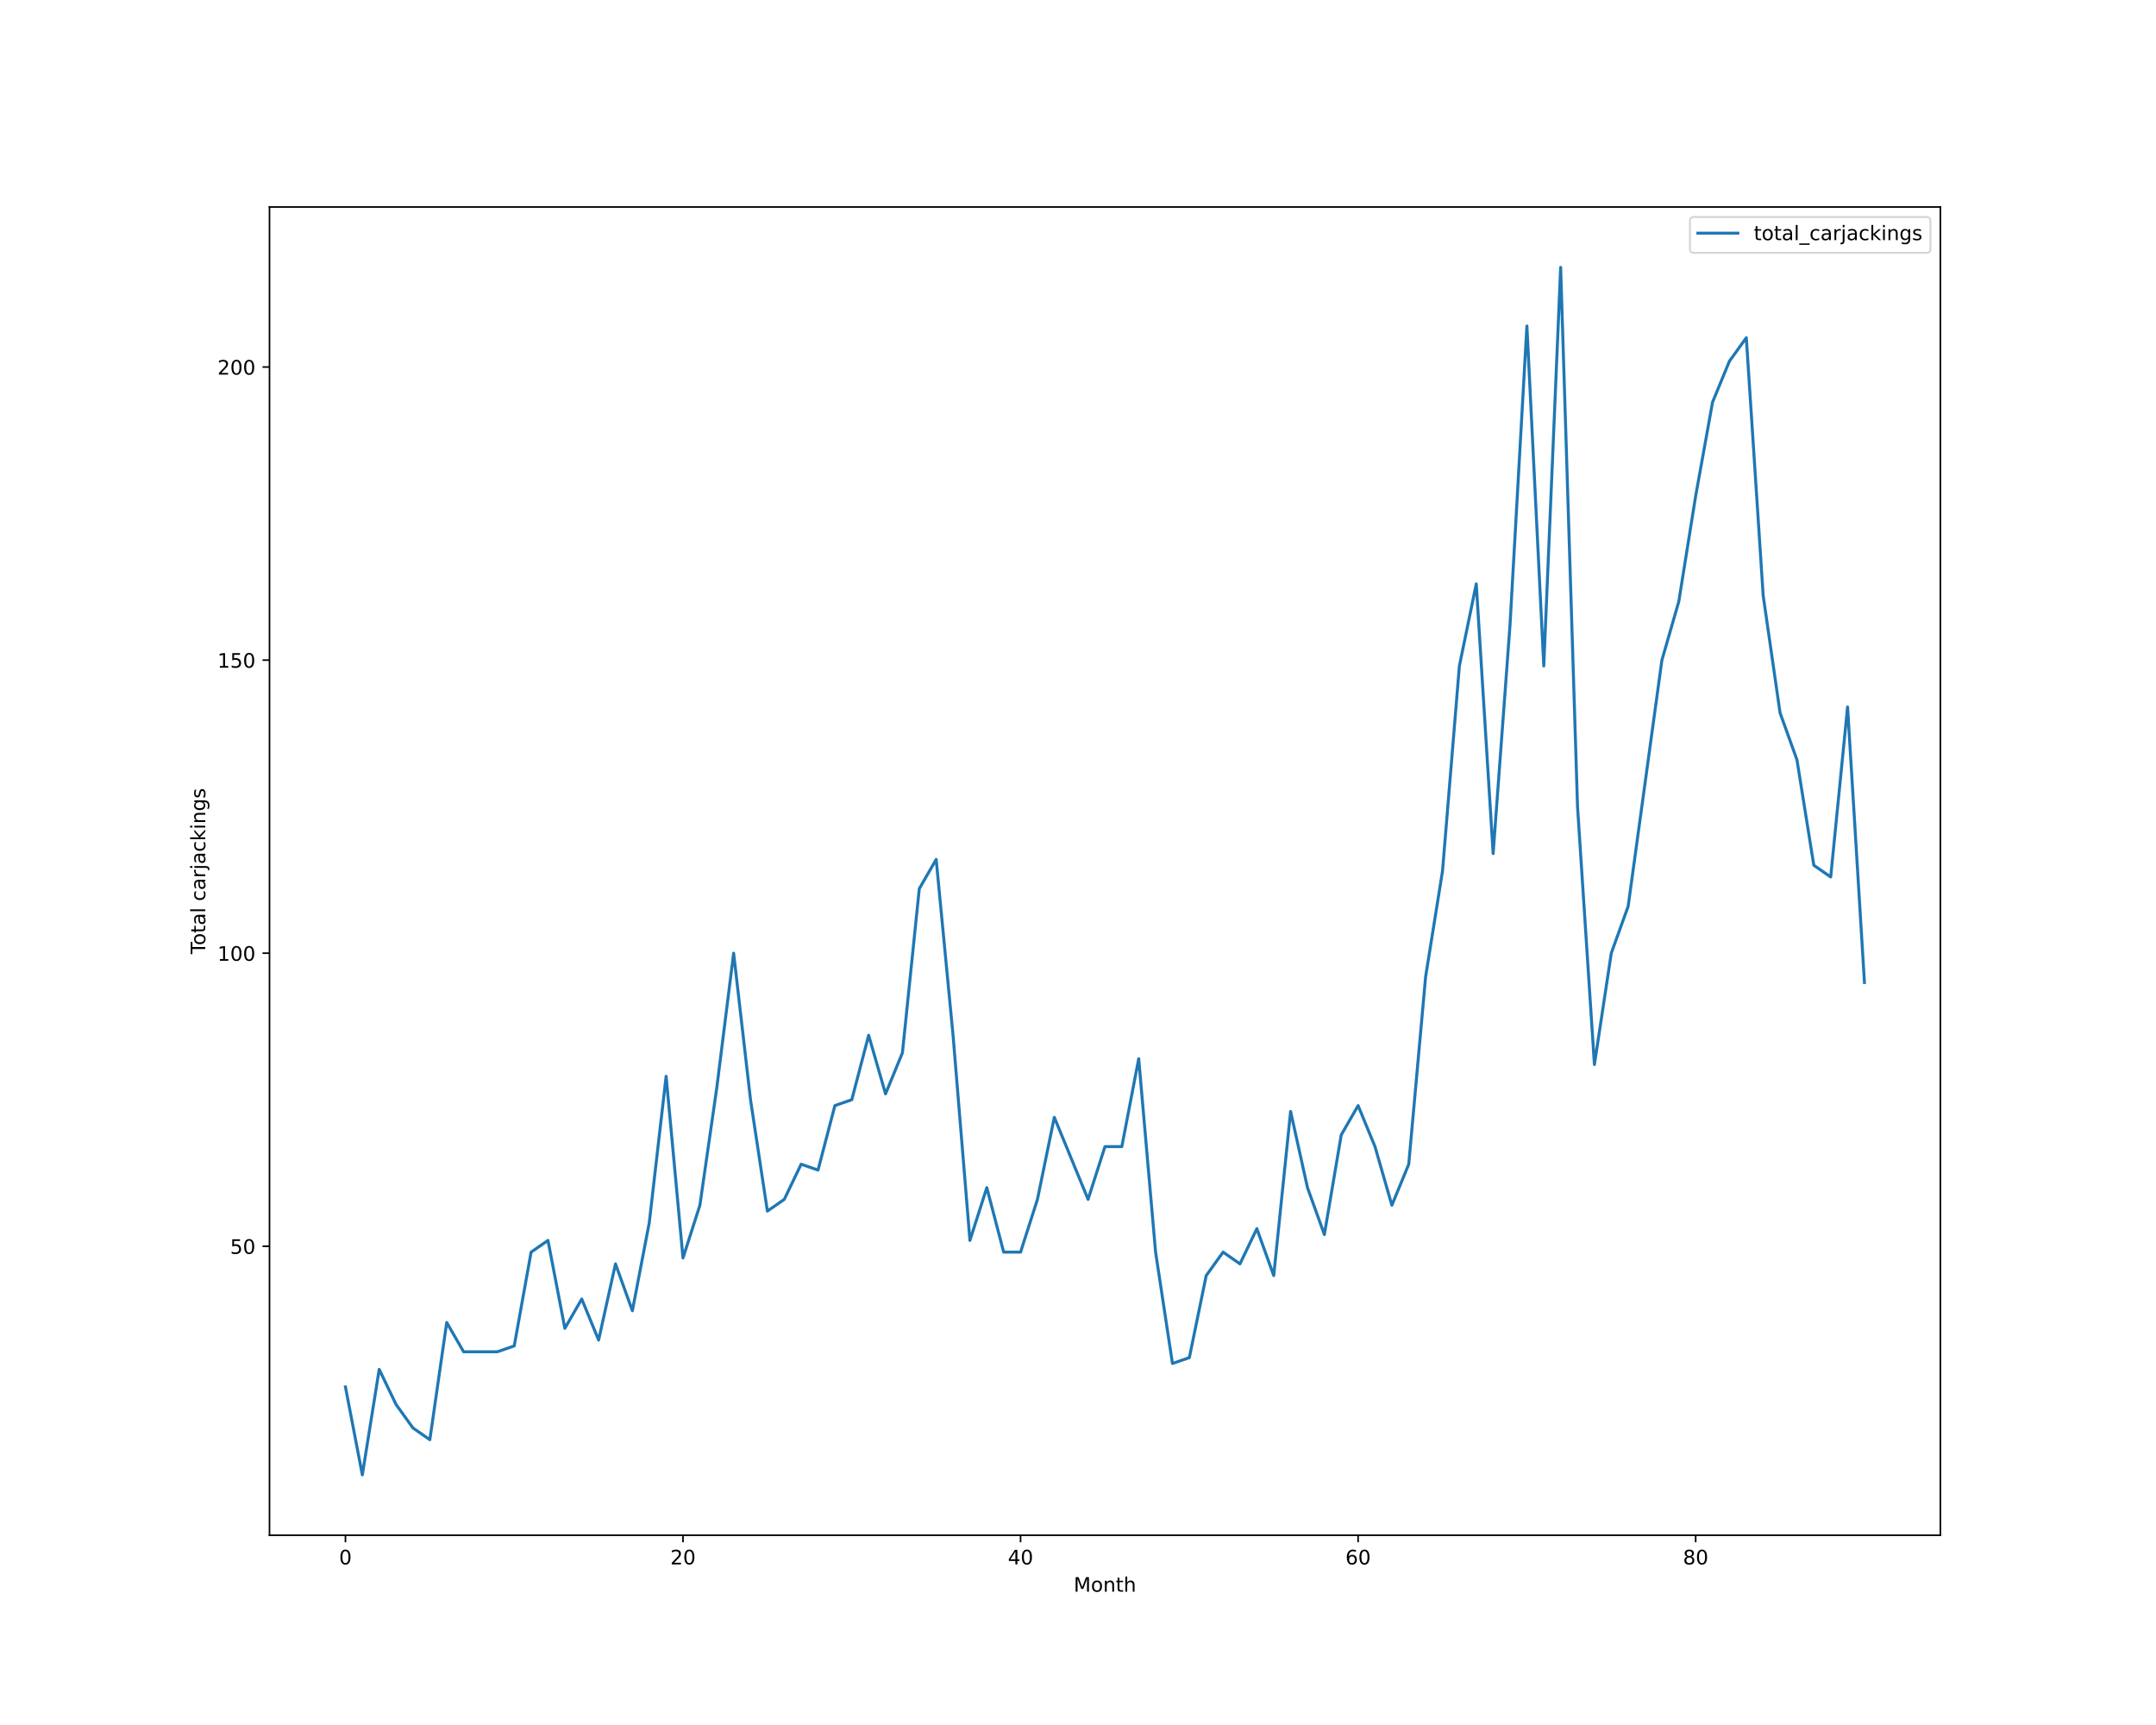
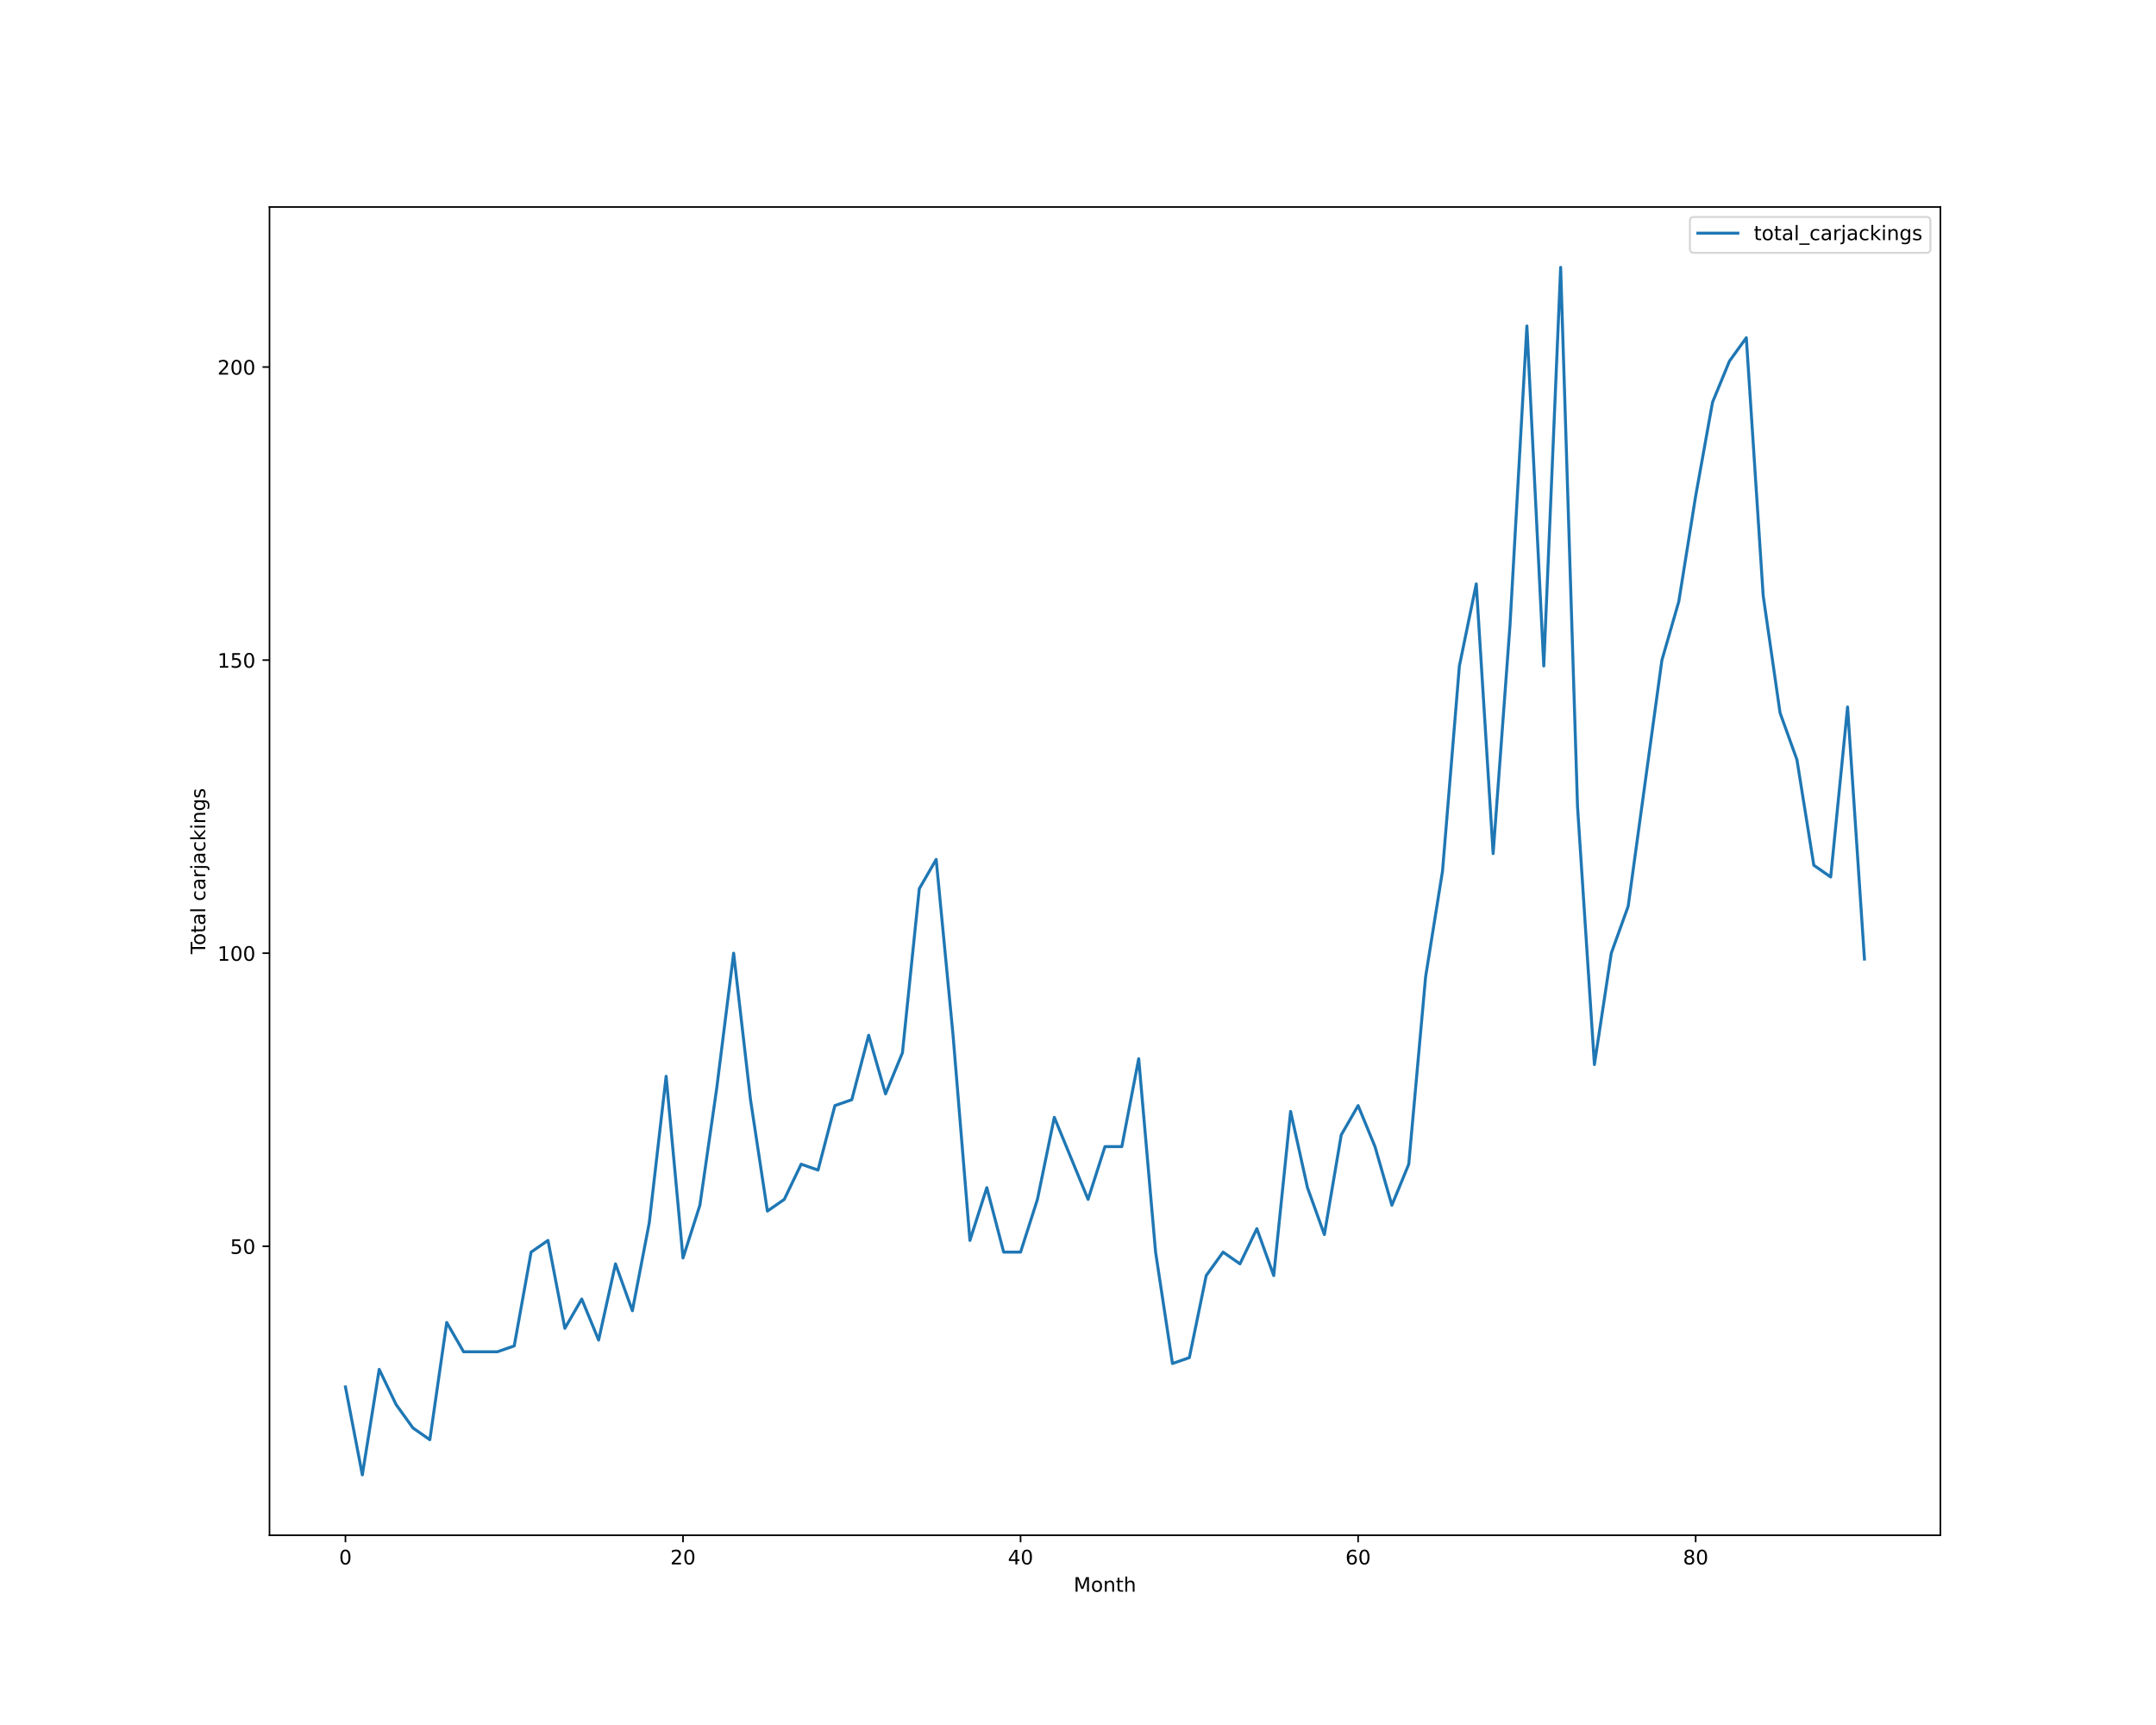
<svg xmlns="http://www.w3.org/2000/svg" xmlns:xlink="http://www.w3.org/1999/xlink" height="864pt" version="1.1" viewBox="0 0 1080 864" width="1080pt">
  <defs>
    <style type="text/css">*{stroke-linecap:butt;stroke-linejoin:round;}</style>
  </defs>
  <g id="figure_1">
    <g id="patch_1">
      <path d="M 0 864  L 1080 864  L 1080 0  L 0 0  z " style="fill:#ffffff;" />
    </g>
    <g id="axes_1">
      <g id="patch_2">
        <path d="M 135 768.96  L 972 768.96  L 972 103.68  L 135 103.68  z " style="fill:#ffffff;" />
      </g>
      <g id="matplotlib.axis_1">
        <g id="xtick_1">
          <g id="line2d_1">
            <defs>
-               <path d="M 0 0  L 0 3.5  " id="md234755899" style="stroke:#000000;stroke-width:0.8;" />
-             </defs>
-             <g>
-               <use style="stroke:#000000;stroke-width:0.8;" x="173.045" xlink:href="#md234755899" y="768.96" />
+               <path d="M 0 0  L 0 3.5  " id="m25347bf0d6" style="stroke:#000000;stroke-width:0.8;" />
+             </defs>
+             <g>
+               <use style="stroke:#000000;stroke-width:0.8;" x="173.045" xlink:href="#m25347bf0d6" y="768.96" />
            </g>
          </g>
          <g id="text_1">
            <g transform="translate(169.8642 783.5584)scale(0.1 -0.1)">
              <defs>
                <path d="M 2034 4250  Q 1547 4250 1301 3770  Q 1056 3291 1056 2328  Q 1056 1369 1301 889  Q 1547 409 2034 409  Q 2525 409 2770 889  Q 3016 1369 3016 2328  Q 3016 3291 2770 3770  Q 2525 4250 2034 4250  z M 2034 4750  Q 2819 4750 3233 4129  Q 3647 3509 3647 2328  Q 3647 1150 3233 529  Q 2819 -91 2034 -91  Q 1250 -91 836 529  Q 422 1150 422 2328  Q 422 3509 836 4129  Q 1250 4750 2034 4750  z " id="DejaVuSans-30" transform="scale(0.015625)" />
              </defs>
              <use xlink:href="#DejaVuSans-30" />
            </g>
          </g>
        </g>
        <g id="xtick_2">
          <g id="line2d_2">
            <g>
-               <use style="stroke:#000000;stroke-width:0.8;" x="342.136" xlink:href="#md234755899" y="768.96" />
+               <use style="stroke:#000000;stroke-width:0.8;" x="342.136" xlink:href="#m25347bf0d6" y="768.96" />
            </g>
          </g>
          <g id="text_2">
            <g transform="translate(335.7739 783.5584)scale(0.1 -0.1)">
              <defs>
                <path d="M 1228 531  L 3431 531  L 3431 0  L 469 0  L 469 531  Q 828 903 1448 1529  Q 2069 2156 2228 2338  Q 2531 2678 2651 2914  Q 2772 3150 2772 3378  Q 2772 3750 2511 3984  Q 2250 4219 1831 4219  Q 1534 4219 1204 4116  Q 875 4013 500 3803  L 500 4441  Q 881 4594 1212 4672  Q 1544 4750 1819 4750  Q 2544 4750 2975 4387  Q 3406 4025 3406 3419  Q 3406 3131 3298 2873  Q 3191 2616 2906 2266  Q 2828 2175 2409 1742  Q 1991 1309 1228 531  z " id="DejaVuSans-32" transform="scale(0.015625)" />
              </defs>
              <use xlink:href="#DejaVuSans-32" />
              <use x="63.623" xlink:href="#DejaVuSans-30" />
            </g>
          </g>
        </g>
        <g id="xtick_3">
          <g id="line2d_3">
            <g>
-               <use style="stroke:#000000;stroke-width:0.8;" x="511.227" xlink:href="#md234755899" y="768.96" />
+               <use style="stroke:#000000;stroke-width:0.8;" x="511.227" xlink:href="#m25347bf0d6" y="768.96" />
            </g>
          </g>
          <g id="text_3">
            <g transform="translate(504.8648 783.5584)scale(0.1 -0.1)">
              <defs>
                <path d="M 2419 4116  L 825 1625  L 2419 1625  L 2419 4116  z M 2253 4666  L 3047 4666  L 3047 1625  L 3713 1625  L 3713 1100  L 3047 1100  L 3047 0  L 2419 0  L 2419 1100  L 313 1100  L 313 1709  L 2253 4666  z " id="DejaVuSans-34" transform="scale(0.015625)" />
              </defs>
              <use xlink:href="#DejaVuSans-34" />
              <use x="63.623" xlink:href="#DejaVuSans-30" />
            </g>
          </g>
        </g>
        <g id="xtick_4">
          <g id="line2d_4">
            <g>
-               <use style="stroke:#000000;stroke-width:0.8;" x="680.318" xlink:href="#md234755899" y="768.96" />
+               <use style="stroke:#000000;stroke-width:0.8;" x="680.318" xlink:href="#m25347bf0d6" y="768.96" />
            </g>
          </g>
          <g id="text_4">
            <g transform="translate(673.9557 783.5584)scale(0.1 -0.1)">
              <defs>
                <path d="M 2113 2584  Q 1688 2584 1439 2293  Q 1191 2003 1191 1497  Q 1191 994 1439 701  Q 1688 409 2113 409  Q 2538 409 2786 701  Q 3034 994 3034 1497  Q 3034 2003 2786 2293  Q 2538 2584 2113 2584  z M 3366 4563  L 3366 3988  Q 3128 4100 2886 4159  Q 2644 4219 2406 4219  Q 1781 4219 1451 3797  Q 1122 3375 1075 2522  Q 1259 2794 1537 2939  Q 1816 3084 2150 3084  Q 2853 3084 3261 2657  Q 3669 2231 3669 1497  Q 3669 778 3244 343  Q 2819 -91 2113 -91  Q 1303 -91 875 529  Q 447 1150 447 2328  Q 447 3434 972 4092  Q 1497 4750 2381 4750  Q 2619 4750 2861 4703  Q 3103 4656 3366 4563  z " id="DejaVuSans-36" transform="scale(0.015625)" />
              </defs>
              <use xlink:href="#DejaVuSans-36" />
              <use x="63.623" xlink:href="#DejaVuSans-30" />
            </g>
          </g>
        </g>
        <g id="xtick_5">
          <g id="line2d_5">
            <g>
-               <use style="stroke:#000000;stroke-width:0.8;" x="849.409" xlink:href="#md234755899" y="768.96" />
+               <use style="stroke:#000000;stroke-width:0.8;" x="849.409" xlink:href="#m25347bf0d6" y="768.96" />
            </g>
          </g>
          <g id="text_5">
            <g transform="translate(843.0466 783.5584)scale(0.1 -0.1)">
              <defs>
                <path d="M 2034 2216  Q 1584 2216 1326 1975  Q 1069 1734 1069 1313  Q 1069 891 1326 650  Q 1584 409 2034 409  Q 2484 409 2743 651  Q 3003 894 3003 1313  Q 3003 1734 2745 1975  Q 2488 2216 2034 2216  z M 1403 2484  Q 997 2584 770 2862  Q 544 3141 544 3541  Q 544 4100 942 4425  Q 1341 4750 2034 4750  Q 2731 4750 3128 4425  Q 3525 4100 3525 3541  Q 3525 3141 3298 2862  Q 3072 2584 2669 2484  Q 3125 2378 3379 2068  Q 3634 1759 3634 1313  Q 3634 634 3220 271  Q 2806 -91 2034 -91  Q 1263 -91 848 271  Q 434 634 434 1313  Q 434 1759 690 2068  Q 947 2378 1403 2484  z M 1172 3481  Q 1172 3119 1398 2916  Q 1625 2713 2034 2713  Q 2441 2713 2670 2916  Q 2900 3119 2900 3481  Q 2900 3844 2670 4047  Q 2441 4250 2034 4250  Q 1625 4250 1398 4047  Q 1172 3844 1172 3481  z " id="DejaVuSans-38" transform="scale(0.015625)" />
              </defs>
              <use xlink:href="#DejaVuSans-38" />
              <use x="63.623" xlink:href="#DejaVuSans-30" />
            </g>
          </g>
        </g>
        <g id="text_6">
          <g transform="translate(537.8289 797.2366)scale(0.1 -0.1)">
            <defs>
              <path d="M 628 4666  L 1569 4666  L 2759 1491  L 3956 4666  L 4897 4666  L 4897 0  L 4281 0  L 4281 4097  L 3078 897  L 2444 897  L 1241 4097  L 1241 0  L 628 0  L 628 4666  z " id="DejaVuSans-4d" transform="scale(0.015625)" />
              <path d="M 1959 3097  Q 1497 3097 1228 2736  Q 959 2375 959 1747  Q 959 1119 1226 758  Q 1494 397 1959 397  Q 2419 397 2687 759  Q 2956 1122 2956 1747  Q 2956 2369 2687 2733  Q 2419 3097 1959 3097  z M 1959 3584  Q 2709 3584 3137 3096  Q 3566 2609 3566 1747  Q 3566 888 3137 398  Q 2709 -91 1959 -91  Q 1206 -91 779 398  Q 353 888 353 1747  Q 353 2609 779 3096  Q 1206 3584 1959 3584  z " id="DejaVuSans-6f" transform="scale(0.015625)" />
              <path d="M 3513 2113  L 3513 0  L 2938 0  L 2938 2094  Q 2938 2591 2744 2837  Q 2550 3084 2163 3084  Q 1697 3084 1428 2787  Q 1159 2491 1159 1978  L 1159 0  L 581 0  L 581 3500  L 1159 3500  L 1159 2956  Q 1366 3272 1645 3428  Q 1925 3584 2291 3584  Q 2894 3584 3203 3211  Q 3513 2838 3513 2113  z " id="DejaVuSans-6e" transform="scale(0.015625)" />
              <path d="M 1172 4494  L 1172 3500  L 2356 3500  L 2356 3053  L 1172 3053  L 1172 1153  Q 1172 725 1289 603  Q 1406 481 1766 481  L 2356 481  L 2356 0  L 1766 0  Q 1100 0 847 248  Q 594 497 594 1153  L 594 3053  L 172 3053  L 172 3500  L 594 3500  L 594 4494  L 1172 4494  z " id="DejaVuSans-74" transform="scale(0.015625)" />
              <path d="M 3513 2113  L 3513 0  L 2938 0  L 2938 2094  Q 2938 2591 2744 2837  Q 2550 3084 2163 3084  Q 1697 3084 1428 2787  Q 1159 2491 1159 1978  L 1159 0  L 581 0  L 581 4863  L 1159 4863  L 1159 2956  Q 1366 3272 1645 3428  Q 1925 3584 2291 3584  Q 2894 3584 3203 3211  Q 3513 2838 3513 2113  z " id="DejaVuSans-68" transform="scale(0.015625)" />
            </defs>
            <use xlink:href="#DejaVuSans-4d" />
            <use x="86.279" xlink:href="#DejaVuSans-6f" />
            <use x="147.461" xlink:href="#DejaVuSans-6e" />
            <use x="210.84" xlink:href="#DejaVuSans-74" />
            <use x="250.049" xlink:href="#DejaVuSans-68" />
          </g>
        </g>
      </g>
      <g id="matplotlib.axis_2">
        <g id="ytick_1">
          <g id="line2d_6">
            <defs>
-               <path d="M 0 0  L -3.5 0  " id="m79014ceefe" style="stroke:#000000;stroke-width:0.8;" />
-             </defs>
-             <g>
-               <use style="stroke:#000000;stroke-width:0.8;" x="135" xlink:href="#m79014ceefe" y="624.219" />
+               <path d="M 0 0  L -3.5 0  " id="m74d32e29dc" style="stroke:#000000;stroke-width:0.8;" />
+             </defs>
+             <g>
+               <use style="stroke:#000000;stroke-width:0.8;" x="135" xlink:href="#m74d32e29dc" y="624.219" />
            </g>
          </g>
          <g id="text_7">
            <g transform="translate(115.275 628.0182)scale(0.1 -0.1)">
              <defs>
                <path d="M 691 4666  L 3169 4666  L 3169 4134  L 1269 4134  L 1269 2991  Q 1406 3038 1543 3061  Q 1681 3084 1819 3084  Q 2600 3084 3056 2656  Q 3513 2228 3513 1497  Q 3513 744 3044 326  Q 2575 -91 1722 -91  Q 1428 -91 1123 -41  Q 819 9 494 109  L 494 744  Q 775 591 1075 516  Q 1375 441 1709 441  Q 2250 441 2565 725  Q 2881 1009 2881 1497  Q 2881 1984 2565 2268  Q 2250 2553 1709 2553  Q 1456 2553 1204 2497  Q 953 2441 691 2322  L 691 4666  z " id="DejaVuSans-35" transform="scale(0.015625)" />
              </defs>
              <use xlink:href="#DejaVuSans-35" />
              <use x="63.623" xlink:href="#DejaVuSans-30" />
            </g>
          </g>
        </g>
        <g id="ytick_2">
          <g id="line2d_7">
            <g>
-               <use style="stroke:#000000;stroke-width:0.8;" x="135" xlink:href="#m79014ceefe" y="477.423" />
+               <use style="stroke:#000000;stroke-width:0.8;" x="135" xlink:href="#m74d32e29dc" y="477.423" />
            </g>
          </g>
          <g id="text_8">
            <g transform="translate(108.9125 481.2221)scale(0.1 -0.1)">
              <defs>
                <path d="M 794 531  L 1825 531  L 1825 4091  L 703 3866  L 703 4441  L 1819 4666  L 2450 4666  L 2450 531  L 3481 531  L 3481 0  L 794 0  L 794 531  z " id="DejaVuSans-31" transform="scale(0.015625)" />
              </defs>
              <use xlink:href="#DejaVuSans-31" />
              <use x="63.623" xlink:href="#DejaVuSans-30" />
              <use x="127.246" xlink:href="#DejaVuSans-30" />
            </g>
          </g>
        </g>
        <g id="ytick_3">
          <g id="line2d_8">
            <g>
-               <use style="stroke:#000000;stroke-width:0.8;" x="135" xlink:href="#m79014ceefe" y="330.627" />
+               <use style="stroke:#000000;stroke-width:0.8;" x="135" xlink:href="#m74d32e29dc" y="330.627" />
            </g>
          </g>
          <g id="text_9">
            <g transform="translate(108.9125 334.426)scale(0.1 -0.1)">
              <use xlink:href="#DejaVuSans-31" />
              <use x="63.623" xlink:href="#DejaVuSans-35" />
              <use x="127.246" xlink:href="#DejaVuSans-30" />
            </g>
          </g>
        </g>
        <g id="ytick_4">
          <g id="line2d_9">
            <g>
-               <use style="stroke:#000000;stroke-width:0.8;" x="135" xlink:href="#m79014ceefe" y="183.831" />
+               <use style="stroke:#000000;stroke-width:0.8;" x="135" xlink:href="#m74d32e29dc" y="183.831" />
            </g>
          </g>
          <g id="text_10">
            <g transform="translate(108.9125 187.6299)scale(0.1 -0.1)">
              <use xlink:href="#DejaVuSans-32" />
              <use x="63.623" xlink:href="#DejaVuSans-30" />
              <use x="127.246" xlink:href="#DejaVuSans-30" />
            </g>
          </g>
        </g>
        <g id="text_11">
          <g transform="translate(102.8328 477.8888)rotate(-90)scale(0.1 -0.1)">
            <defs>
              <path d="M -19 4666  L 3928 4666  L 3928 4134  L 2272 4134  L 2272 0  L 1638 0  L 1638 4134  L -19 4134  L -19 4666  z " id="DejaVuSans-54" transform="scale(0.015625)" />
              <path d="M 2194 1759  Q 1497 1759 1228 1600  Q 959 1441 959 1056  Q 959 750 1161 570  Q 1363 391 1709 391  Q 2188 391 2477 730  Q 2766 1069 2766 1631  L 2766 1759  L 2194 1759  z M 3341 1997  L 3341 0  L 2766 0  L 2766 531  Q 2569 213 2275 61  Q 1981 -91 1556 -91  Q 1019 -91 701 211  Q 384 513 384 1019  Q 384 1609 779 1909  Q 1175 2209 1959 2209  L 2766 2209  L 2766 2266  Q 2766 2663 2505 2880  Q 2244 3097 1772 3097  Q 1472 3097 1187 3025  Q 903 2953 641 2809  L 641 3341  Q 956 3463 1253 3523  Q 1550 3584 1831 3584  Q 2591 3584 2966 3190  Q 3341 2797 3341 1997  z " id="DejaVuSans-61" transform="scale(0.015625)" />
              <path d="M 603 4863  L 1178 4863  L 1178 0  L 603 0  L 603 4863  z " id="DejaVuSans-6c" transform="scale(0.015625)" />
              <path id="DejaVuSans-20" transform="scale(0.015625)" />
              <path d="M 3122 3366  L 3122 2828  Q 2878 2963 2633 3030  Q 2388 3097 2138 3097  Q 1578 3097 1268 2742  Q 959 2388 959 1747  Q 959 1106 1268 751  Q 1578 397 2138 397  Q 2388 397 2633 464  Q 2878 531 3122 666  L 3122 134  Q 2881 22 2623 -34  Q 2366 -91 2075 -91  Q 1284 -91 818 406  Q 353 903 353 1747  Q 353 2603 823 3093  Q 1294 3584 2113 3584  Q 2378 3584 2631 3529  Q 2884 3475 3122 3366  z " id="DejaVuSans-63" transform="scale(0.015625)" />
              <path d="M 2631 2963  Q 2534 3019 2420 3045  Q 2306 3072 2169 3072  Q 1681 3072 1420 2755  Q 1159 2438 1159 1844  L 1159 0  L 581 0  L 581 3500  L 1159 3500  L 1159 2956  Q 1341 3275 1631 3429  Q 1922 3584 2338 3584  Q 2397 3584 2469 3576  Q 2541 3569 2628 3553  L 2631 2963  z " id="DejaVuSans-72" transform="scale(0.015625)" />
              <path d="M 603 3500  L 1178 3500  L 1178 -63  Q 1178 -731 923 -1031  Q 669 -1331 103 -1331  L -116 -1331  L -116 -844  L 38 -844  Q 366 -844 484 -692  Q 603 -541 603 -63  L 603 3500  z M 603 4863  L 1178 4863  L 1178 4134  L 603 4134  L 603 4863  z " id="DejaVuSans-6a" transform="scale(0.015625)" />
              <path d="M 581 4863  L 1159 4863  L 1159 1991  L 2875 3500  L 3609 3500  L 1753 1863  L 3688 0  L 2938 0  L 1159 1709  L 1159 0  L 581 0  L 581 4863  z " id="DejaVuSans-6b" transform="scale(0.015625)" />
              <path d="M 603 3500  L 1178 3500  L 1178 0  L 603 0  L 603 3500  z M 603 4863  L 1178 4863  L 1178 4134  L 603 4134  L 603 4863  z " id="DejaVuSans-69" transform="scale(0.015625)" />
              <path d="M 2906 1791  Q 2906 2416 2648 2759  Q 2391 3103 1925 3103  Q 1463 3103 1205 2759  Q 947 2416 947 1791  Q 947 1169 1205 825  Q 1463 481 1925 481  Q 2391 481 2648 825  Q 2906 1169 2906 1791  z M 3481 434  Q 3481 -459 3084 -895  Q 2688 -1331 1869 -1331  Q 1566 -1331 1297 -1286  Q 1028 -1241 775 -1147  L 775 -588  Q 1028 -725 1275 -790  Q 1522 -856 1778 -856  Q 2344 -856 2625 -561  Q 2906 -266 2906 331  L 2906 616  Q 2728 306 2450 153  Q 2172 0 1784 0  Q 1141 0 747 490  Q 353 981 353 1791  Q 353 2603 747 3093  Q 1141 3584 1784 3584  Q 2172 3584 2450 3431  Q 2728 3278 2906 2969  L 2906 3500  L 3481 3500  L 3481 434  z " id="DejaVuSans-67" transform="scale(0.015625)" />
              <path d="M 2834 3397  L 2834 2853  Q 2591 2978 2328 3040  Q 2066 3103 1784 3103  Q 1356 3103 1142 2972  Q 928 2841 928 2578  Q 928 2378 1081 2264  Q 1234 2150 1697 2047  L 1894 2003  Q 2506 1872 2764 1633  Q 3022 1394 3022 966  Q 3022 478 2636 193  Q 2250 -91 1575 -91  Q 1294 -91 989 -36  Q 684 19 347 128  L 347 722  Q 666 556 975 473  Q 1284 391 1588 391  Q 1994 391 2212 530  Q 2431 669 2431 922  Q 2431 1156 2273 1281  Q 2116 1406 1581 1522  L 1381 1569  Q 847 1681 609 1914  Q 372 2147 372 2553  Q 372 3047 722 3315  Q 1072 3584 1716 3584  Q 2034 3584 2315 3537  Q 2597 3491 2834 3397  z " id="DejaVuSans-73" transform="scale(0.015625)" />
            </defs>
            <use xlink:href="#DejaVuSans-54" />
            <use x="44.084" xlink:href="#DejaVuSans-6f" />
            <use x="105.266" xlink:href="#DejaVuSans-74" />
            <use x="144.475" xlink:href="#DejaVuSans-61" />
            <use x="205.754" xlink:href="#DejaVuSans-6c" />
            <use x="233.537" xlink:href="#DejaVuSans-20" />
            <use x="265.324" xlink:href="#DejaVuSans-63" />
            <use x="320.305" xlink:href="#DejaVuSans-61" />
            <use x="381.584" xlink:href="#DejaVuSans-72" />
            <use x="422.697" xlink:href="#DejaVuSans-6a" />
            <use x="450.48" xlink:href="#DejaVuSans-61" />
            <use x="511.76" xlink:href="#DejaVuSans-63" />
            <use x="566.74" xlink:href="#DejaVuSans-6b" />
            <use x="624.65" xlink:href="#DejaVuSans-69" />
            <use x="652.434" xlink:href="#DejaVuSans-6e" />
            <use x="715.812" xlink:href="#DejaVuSans-67" />
            <use x="779.289" xlink:href="#DejaVuSans-73" />
          </g>
        </g>
      </g>
      <g id="line2d_10">
-         <path clip-path="url(#pd5be4cc6ce)" d="M 173.045 694.681  L 181.5 738.72  L 189.955 685.873  L 198.409 703.489  L 206.864 715.233  L 215.318 721.104  L 223.773 662.386  L 232.227 677.066  L 240.682 677.066  L 249.136 677.066  L 257.591 674.13  L 266.045 627.155  L 274.5 621.283  L 282.955 665.322  L 291.409 650.642  L 299.864 671.194  L 308.318 633.027  L 316.773 656.514  L 325.227 612.475  L 333.682 539.077  L 342.136 630.091  L 350.591 603.668  L 359.045 544.949  L 367.5 477.423  L 375.955 550.821  L 384.409 606.603  L 392.864 600.732  L 401.318 583.116  L 409.773 586.052  L 418.227 553.757  L 426.682 550.821  L 435.136 518.526  L 443.591 547.885  L 452.045 527.334  L 460.5 445.128  L 468.955 430.448  L 477.409 518.526  L 485.864 621.283  L 494.318 594.86  L 502.773 627.155  L 511.227 627.155  L 519.682 600.732  L 528.136 559.629  L 536.591 580.18  L 545.045 600.732  L 553.5 574.308  L 561.955 574.308  L 570.409 530.27  L 578.864 627.155  L 587.318 682.937  L 595.773 680.002  L 604.227 638.899  L 612.682 627.155  L 621.136 633.027  L 629.591 615.411  L 638.045 638.899  L 646.5 556.693  L 654.955 594.86  L 663.409 618.347  L 671.864 568.437  L 680.318 553.757  L 688.773 574.308  L 697.227 603.668  L 705.682 583.116  L 714.136 489.167  L 722.591 436.32  L 731.045 333.563  L 739.5 292.46  L 747.955 427.512  L 756.409 313.011  L 764.864 163.279  L 773.318 333.563  L 781.773 133.92  L 790.227 404.025  L 798.682 533.205  L 807.136 477.423  L 815.591 453.936  L 824.045 392.281  L 832.5 330.627  L 840.955 301.268  L 849.409 248.421  L 857.864 201.446  L 866.318 180.895  L 874.773 169.151  L 883.227 298.332  L 891.682 357.05  L 900.136 380.537  L 908.591 433.384  L 917.045 439.256  L 925.5 354.114  L 933.955 492.103  " style="fill:none;stroke:#1f77b4;stroke-linecap:square;stroke-width:1.5;" />
+         <path clip-path="url(#pfa569d5b92)" d="M 173.045 694.681  L 181.5 738.72  L 189.955 685.873  L 198.409 703.489  L 206.864 715.233  L 215.318 721.104  L 223.773 662.386  L 232.227 677.066  L 240.682 677.066  L 249.136 677.066  L 257.591 674.13  L 266.045 627.155  L 274.5 621.283  L 282.955 665.322  L 291.409 650.642  L 299.864 671.194  L 308.318 633.027  L 316.773 656.514  L 325.227 612.475  L 333.682 539.077  L 342.136 630.091  L 350.591 603.668  L 359.045 544.949  L 367.5 477.423  L 375.955 550.821  L 384.409 606.603  L 392.864 600.732  L 401.318 583.116  L 409.773 586.052  L 418.227 553.757  L 426.682 550.821  L 435.136 518.526  L 443.591 547.885  L 452.045 527.334  L 460.5 445.128  L 468.955 430.448  L 477.409 518.526  L 485.864 621.283  L 494.318 594.86  L 502.773 627.155  L 511.227 627.155  L 519.682 600.732  L 528.136 559.629  L 536.591 580.18  L 545.045 600.732  L 553.5 574.308  L 561.955 574.308  L 570.409 530.27  L 578.864 627.155  L 587.318 682.937  L 595.773 680.002  L 604.227 638.899  L 612.682 627.155  L 621.136 633.027  L 629.591 615.411  L 638.045 638.899  L 646.5 556.693  L 654.955 594.86  L 663.409 618.347  L 671.864 568.437  L 680.318 553.757  L 688.773 574.308  L 697.227 603.668  L 705.682 583.116  L 714.136 489.167  L 722.591 436.32  L 731.045 333.563  L 739.5 292.46  L 747.955 427.512  L 756.409 313.011  L 764.864 163.279  L 773.318 333.563  L 781.773 133.92  L 790.227 404.025  L 798.682 533.205  L 807.136 477.423  L 815.591 453.936  L 824.045 392.281  L 832.5 330.627  L 840.955 301.268  L 849.409 248.421  L 857.864 201.446  L 866.318 180.895  L 874.773 169.151  L 883.227 298.332  L 891.682 357.05  L 900.136 380.537  L 908.591 433.384  L 917.045 439.256  L 925.5 354.114  L 933.955 480.359  " style="fill:none;stroke:#1f77b4;stroke-linecap:square;stroke-width:1.5;" />
      </g>
      <g id="patch_3">
        <path d="M 135 768.96  L 135 103.68  " style="fill:none;stroke:#000000;stroke-linecap:square;stroke-linejoin:miter;stroke-width:0.8;" />
      </g>
      <g id="patch_4">
        <path d="M 972 768.96  L 972 103.68  " style="fill:none;stroke:#000000;stroke-linecap:square;stroke-linejoin:miter;stroke-width:0.8;" />
      </g>
      <g id="patch_5">
        <path d="M 135 768.96  L 972 768.96  " style="fill:none;stroke:#000000;stroke-linecap:square;stroke-linejoin:miter;stroke-width:0.8;" />
      </g>
      <g id="patch_6">
        <path d="M 135 103.68  L 972 103.68  " style="fill:none;stroke:#000000;stroke-linecap:square;stroke-linejoin:miter;stroke-width:0.8;" />
      </g>
      <g id="legend_1">
        <g id="patch_7">
          <path d="M 848.528 126.636  L 965 126.636  Q 967 126.636 967 124.636  L 967 110.68  Q 967 108.68 965 108.68  L 848.528 108.68  Q 846.528 108.68 846.528 110.68  L 846.528 124.636  Q 846.528 126.636 848.528 126.636  z " style="fill:#ffffff;opacity:0.8;stroke:#cccccc;stroke-linejoin:miter;" />
        </g>
        <g id="line2d_11">
          <path d="M 850.528 116.778  L 870.528 116.778  " style="fill:none;stroke:#1f77b4;stroke-linecap:square;stroke-width:1.5;" />
        </g>
        <g id="line2d_12" />
        <g id="text_12">
          <g transform="translate(878.5281 120.2784)scale(0.1 -0.1)">
            <defs>
              <path d="M 3263 -1063  L 3263 -1509  L -63 -1509  L -63 -1063  L 3263 -1063  z " id="DejaVuSans-5f" transform="scale(0.015625)" />
            </defs>
            <use xlink:href="#DejaVuSans-74" />
            <use x="39.209" xlink:href="#DejaVuSans-6f" />
            <use x="100.391" xlink:href="#DejaVuSans-74" />
            <use x="139.6" xlink:href="#DejaVuSans-61" />
            <use x="200.879" xlink:href="#DejaVuSans-6c" />
            <use x="228.662" xlink:href="#DejaVuSans-5f" />
            <use x="278.662" xlink:href="#DejaVuSans-63" />
            <use x="333.643" xlink:href="#DejaVuSans-61" />
            <use x="394.922" xlink:href="#DejaVuSans-72" />
            <use x="436.035" xlink:href="#DejaVuSans-6a" />
            <use x="463.818" xlink:href="#DejaVuSans-61" />
            <use x="525.098" xlink:href="#DejaVuSans-63" />
            <use x="580.078" xlink:href="#DejaVuSans-6b" />
            <use x="637.988" xlink:href="#DejaVuSans-69" />
            <use x="665.771" xlink:href="#DejaVuSans-6e" />
            <use x="729.15" xlink:href="#DejaVuSans-67" />
            <use x="792.627" xlink:href="#DejaVuSans-73" />
          </g>
        </g>
      </g>
    </g>
  </g>
  <defs>
-     <clipPath id="pd5be4cc6ce">
+     <clipPath id="pfa569d5b92">
      <rect height="665.28" width="837" x="135" y="103.68" />
    </clipPath>
  </defs>
</svg>
